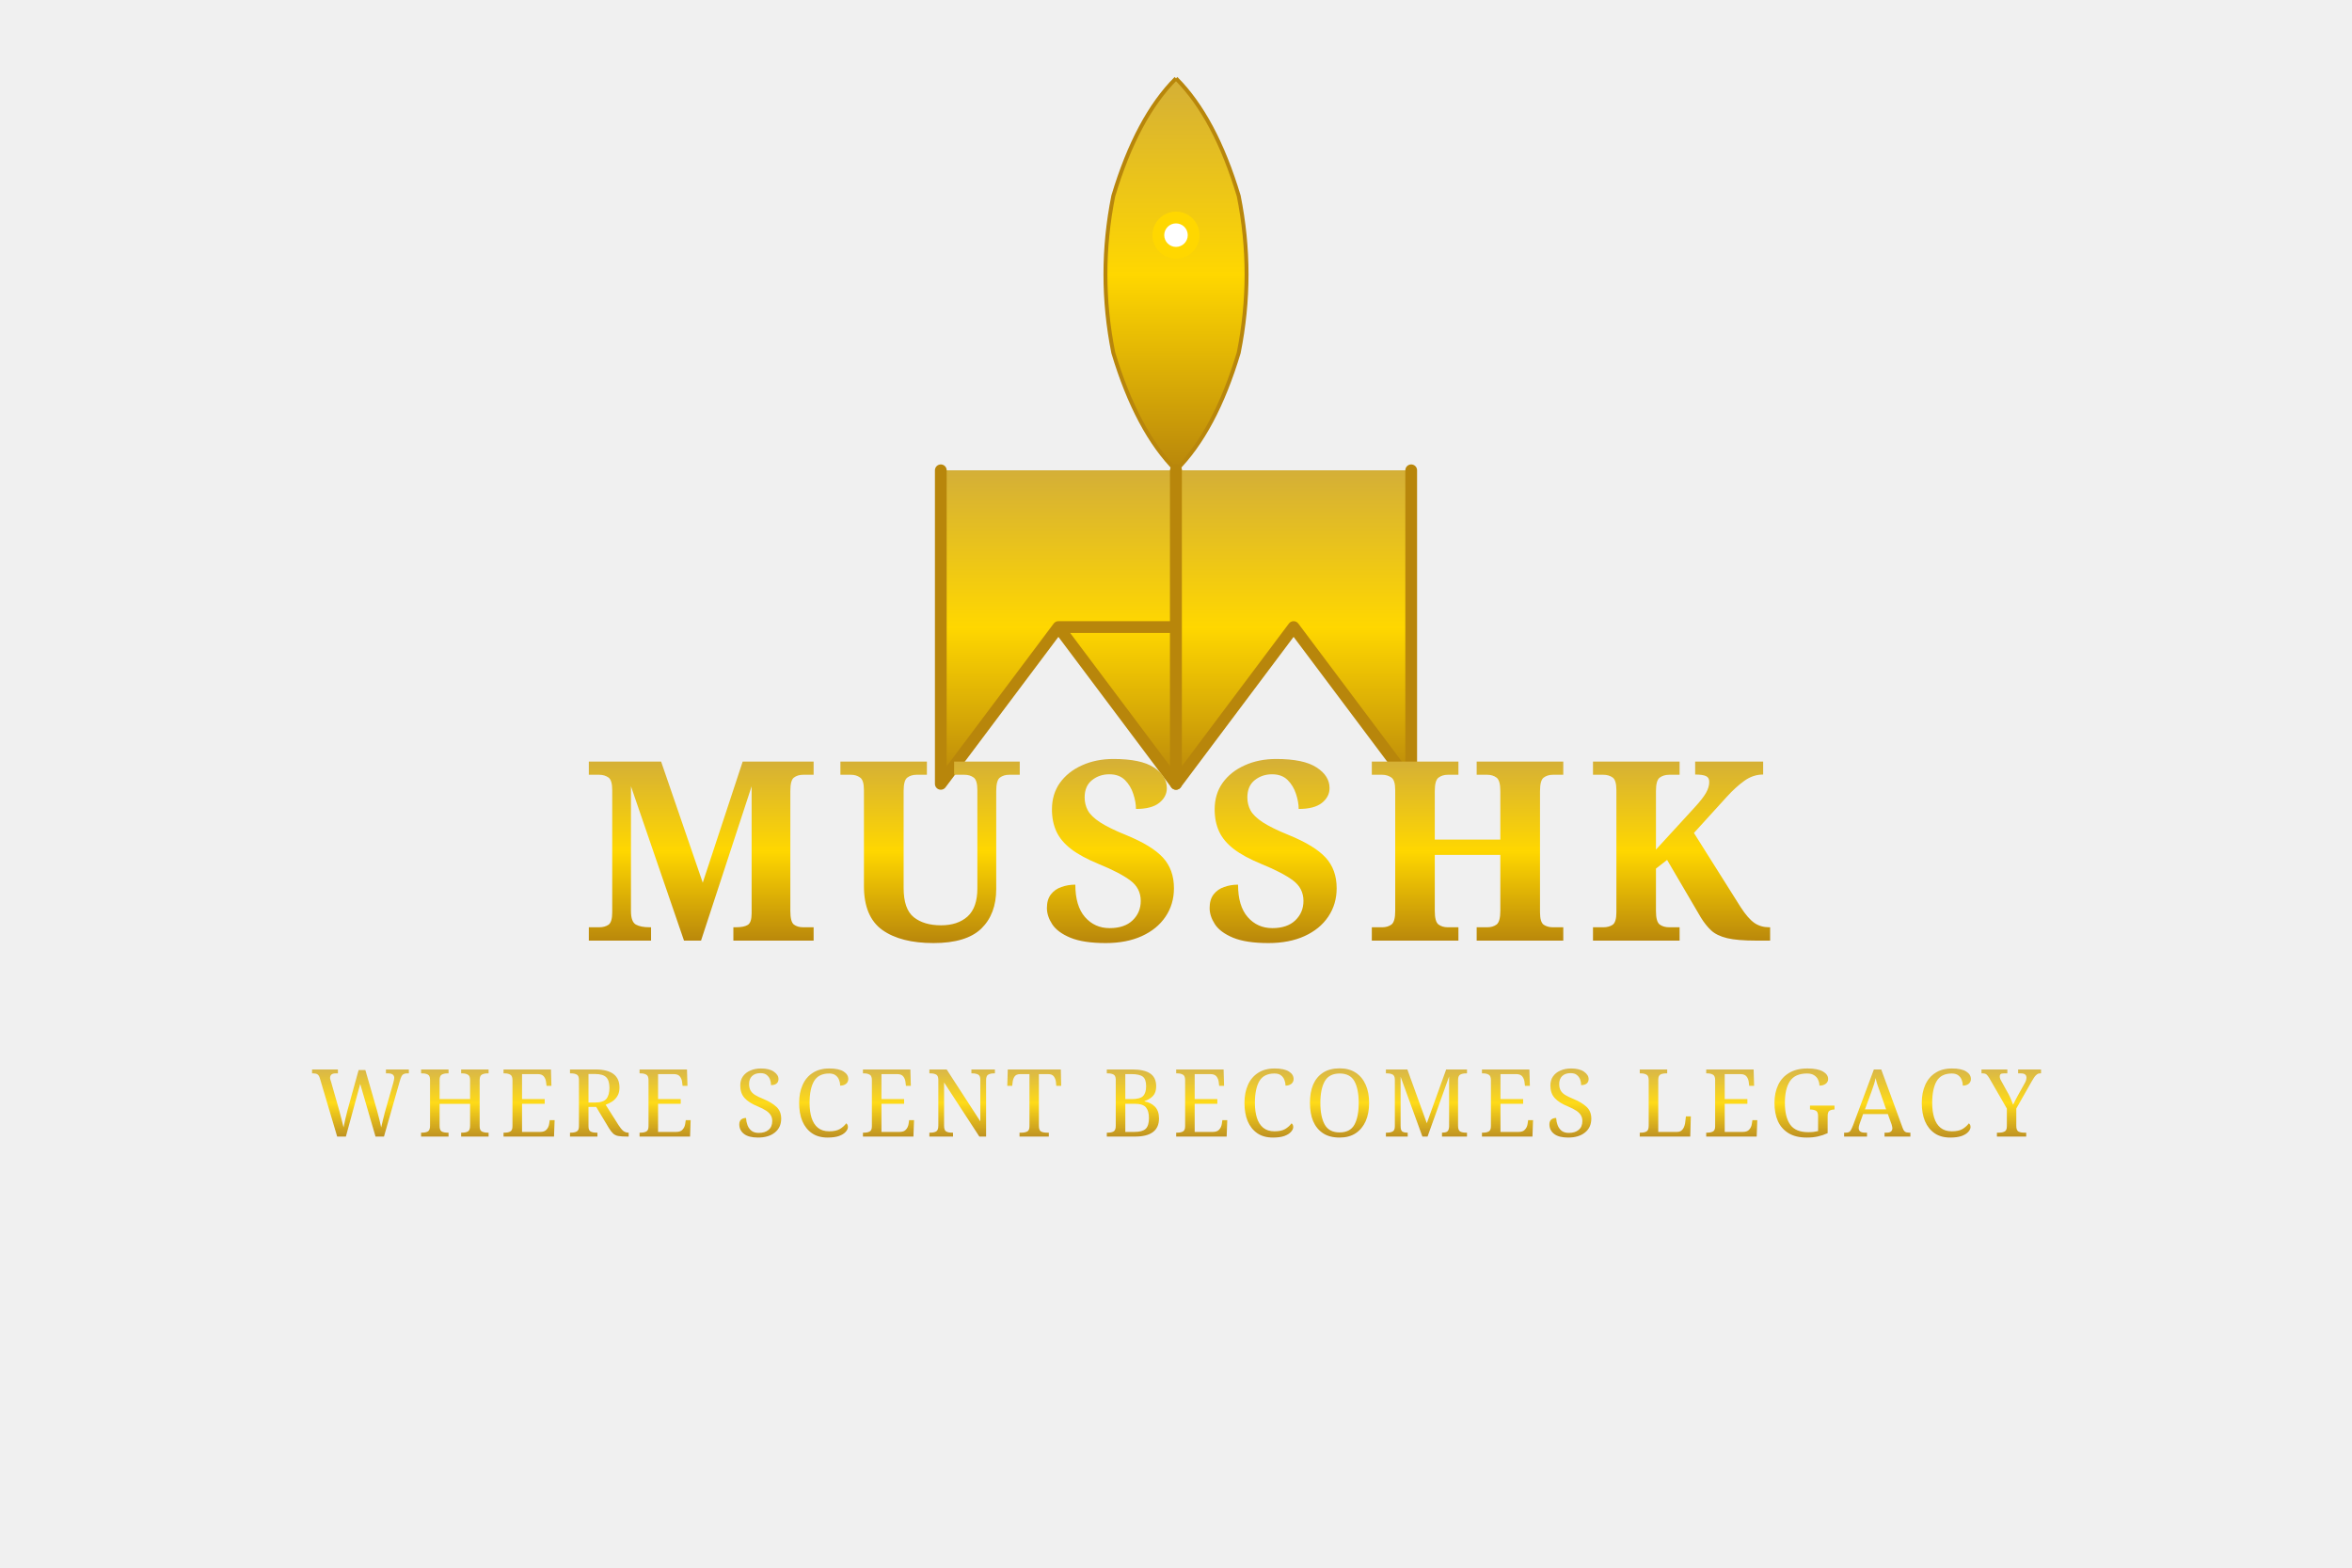
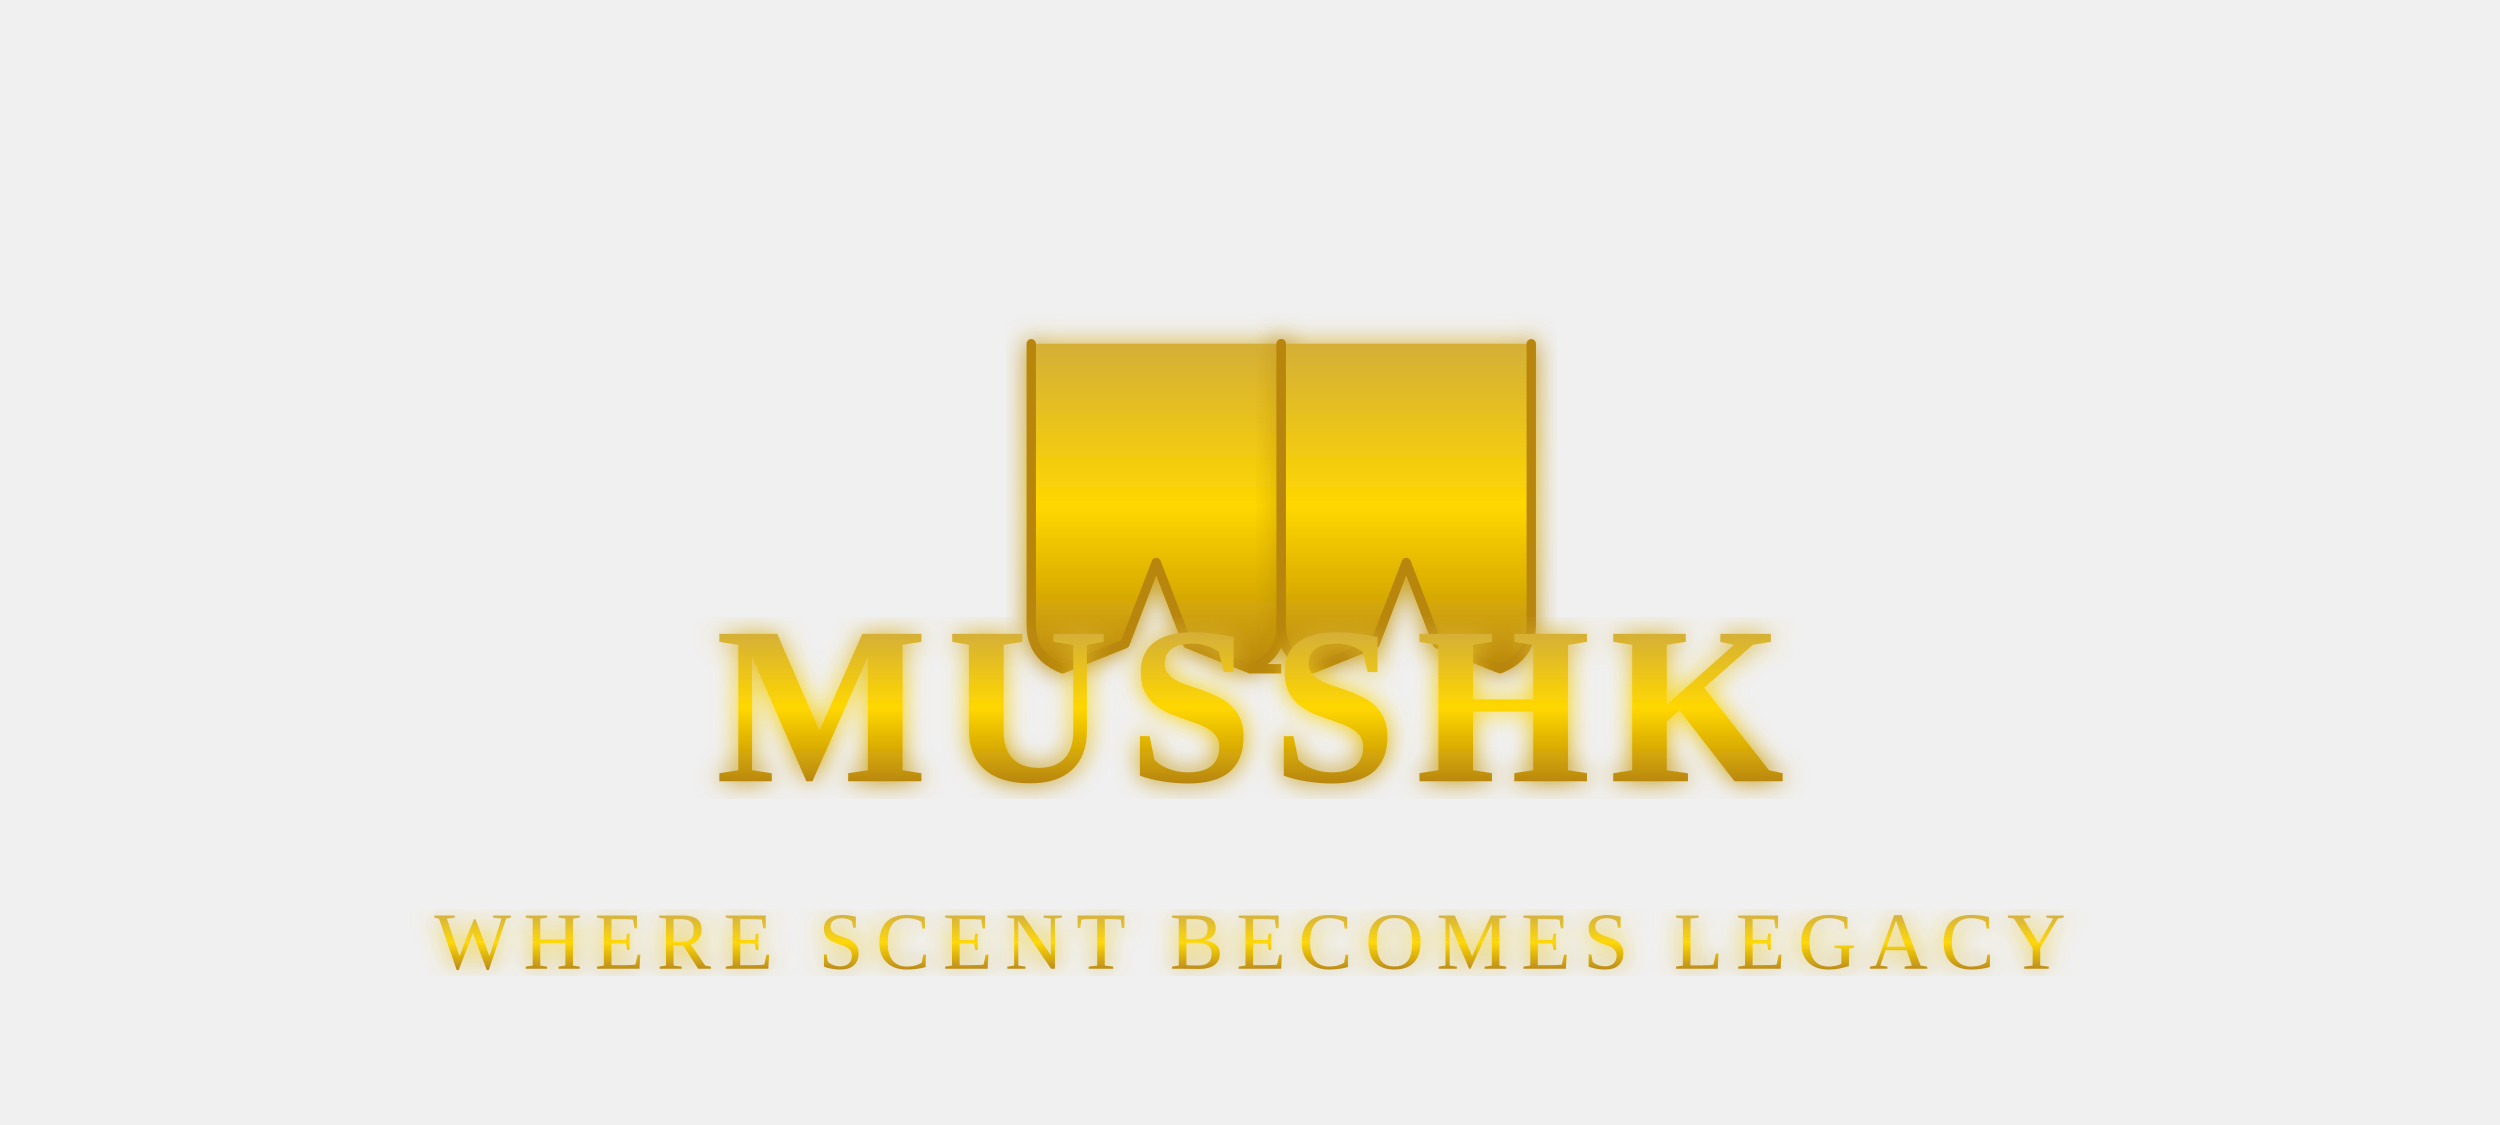
- <svg xmlns="http://www.w3.org/2000/svg" width="300" height="200">
+ <svg xmlns="http://www.w3.org/2000/svg" width="400" height="180" viewBox="0 0 400 180">
  <defs>
    <linearGradient id="goldGradientWhite" x1="0%" y1="0%" x2="0%" y2="100%">
      <stop offset="0%" style="stop-color:#D4AF37;stop-opacity:1" />
      <stop offset="50%" style="stop-color:#FFD700;stop-opacity:1" />
      <stop offset="100%" style="stop-color:#B8860B;stop-opacity:1" />
    </linearGradient>
+     <filter id="glowWhite">
+       <feGaussianBlur stdDeviation="2" result="coloredBlur" />
+       <feMerge>
+         <feMergeNode in="coloredBlur" />
+         <feMergeNode in="SourceGraphic" />
+       </feMerge>
+     </filter>
  </defs>
-   <g transform="translate(150, 60)">
-     <path d="M 0,-50 Q -5,-45 -8,-35 Q -10,-25 -8,-15 Q -5,-5 0,0 Q 5,-5 8,-15 Q 10,-25 8,-35 Q 5,-45 0,-50" fill="url(#goldGradientWhite)" stroke="#B8860B" stroke-width="0.5" />
-     <circle cx="0" cy="-30" r="3" fill="#FFD700" />
-     <circle cx="0" cy="-30" r="1.5" fill="#FFF" />
-     <path d="M -30,0 L -30,40 L -15,20 L 0,40 L 0,0 M -15,20 L 15,20" fill="url(#goldGradientWhite)" stroke="#B8860B" stroke-width="1.5" stroke-linecap="round" stroke-linejoin="round" />
-     <path d="M 0,0 L 0,40 L 15,20 L 30,40 L 30,0" fill="url(#goldGradientWhite)" stroke="#B8860B" stroke-width="1.5" stroke-linecap="round" stroke-linejoin="round" />
+   <g transform="translate(200, 50)">
+     <g transform="translate(0, -55)">
+       <path d="M 0,-50                 Q -8,-45 -12,-35                 Q -15,-25 -12,-15                 Q -8,-5 0,0                 Q 8,-5 12,-15                 Q 15,-25 12,-35                 Q 8,-45 0,-50" fill="url(#goldGradientWhite)" stroke="#B8860B" stroke-width="0.8" filter="url(#glowWhite)" />
+       <circle cx="0" cy="-30" r="4" fill="#FFD700" opacity="0.9" />
+       <circle cx="0" cy="-30" r="2.5" fill="#FFF" />
+       <circle cx="0" cy="-30" r="1" fill="#B8860B" />
+       <path d="M -6,-40 Q -8,-35 -6,-30" fill="none" stroke="url(#goldGradientWhite)" stroke-width="1.5" stroke-linecap="round" />
+       <path d="M 6,-40 Q 8,-35 6,-30" fill="none" stroke="url(#goldGradientWhite)" stroke-width="1.5" stroke-linecap="round" />
+       <path d="M -4,-45 Q -5,-40 -4,-35" fill="none" stroke="url(#goldGradientWhite)" stroke-width="1.2" stroke-linecap="round" />
+       <path d="M 4,-45 Q 5,-40 4,-35" fill="none" stroke="url(#goldGradientWhite)" stroke-width="1.2" stroke-linecap="round" />
+     </g>
+     <g transform="translate(0, 5)">
+       <path d="M -35,0                 L -35,45                 Q -35,50 -30,52                 L -20,48                 L -15,35                 L -10,48                 L 0,52                 Q 5,50 5,45                 L 5,0" fill="url(#goldGradientWhite)" stroke="#B8860B" stroke-width="1.5" stroke-linecap="round" stroke-linejoin="round" filter="url(#glowWhite)" />
+       <path d="M 5,0                 L 5,45                 Q 5,50 10,52                 L 20,48                 L 25,35                 L 30,48                 L 40,52                 Q 45,50 45,45                 L 45,0" fill="url(#goldGradientWhite)" stroke="#B8860B" stroke-width="1.5" stroke-linecap="round" stroke-linejoin="round" filter="url(#glowWhite)" />
+       <path d="M 0,52 L 5,52" fill="url(#goldGradientWhite)" stroke="#B8860B" stroke-width="1.5" />
+     </g>
  </g>
-   <text x="150" y="120" font-family="serif" font-size="32" font-weight="bold" fill="url(#goldGradientWhite)" text-anchor="middle" letter-spacing="2">MUSSHK</text>
-   <text x="150" y="145" font-family="serif" font-size="12" fill="url(#goldGradientWhite)" text-anchor="middle" letter-spacing="1" opacity="0.9">WHERE SCENT BECOMES LEGACY</text>
+   <text x="200" y="125" font-family="Georgia, 'Times New Roman', serif" font-size="36" font-weight="bold" fill="url(#goldGradientWhite)" text-anchor="middle" letter-spacing="3" filter="url(#glowWhite)">MUSSHK</text>
+   <text x="200" y="155" font-family="Georgia, 'Times New Roman', serif" font-size="13" fill="url(#goldGradientWhite)" text-anchor="middle" letter-spacing="2" opacity="0.95" filter="url(#glowWhite)">WHERE SCENT BECOMES LEGACY</text>
</svg>
